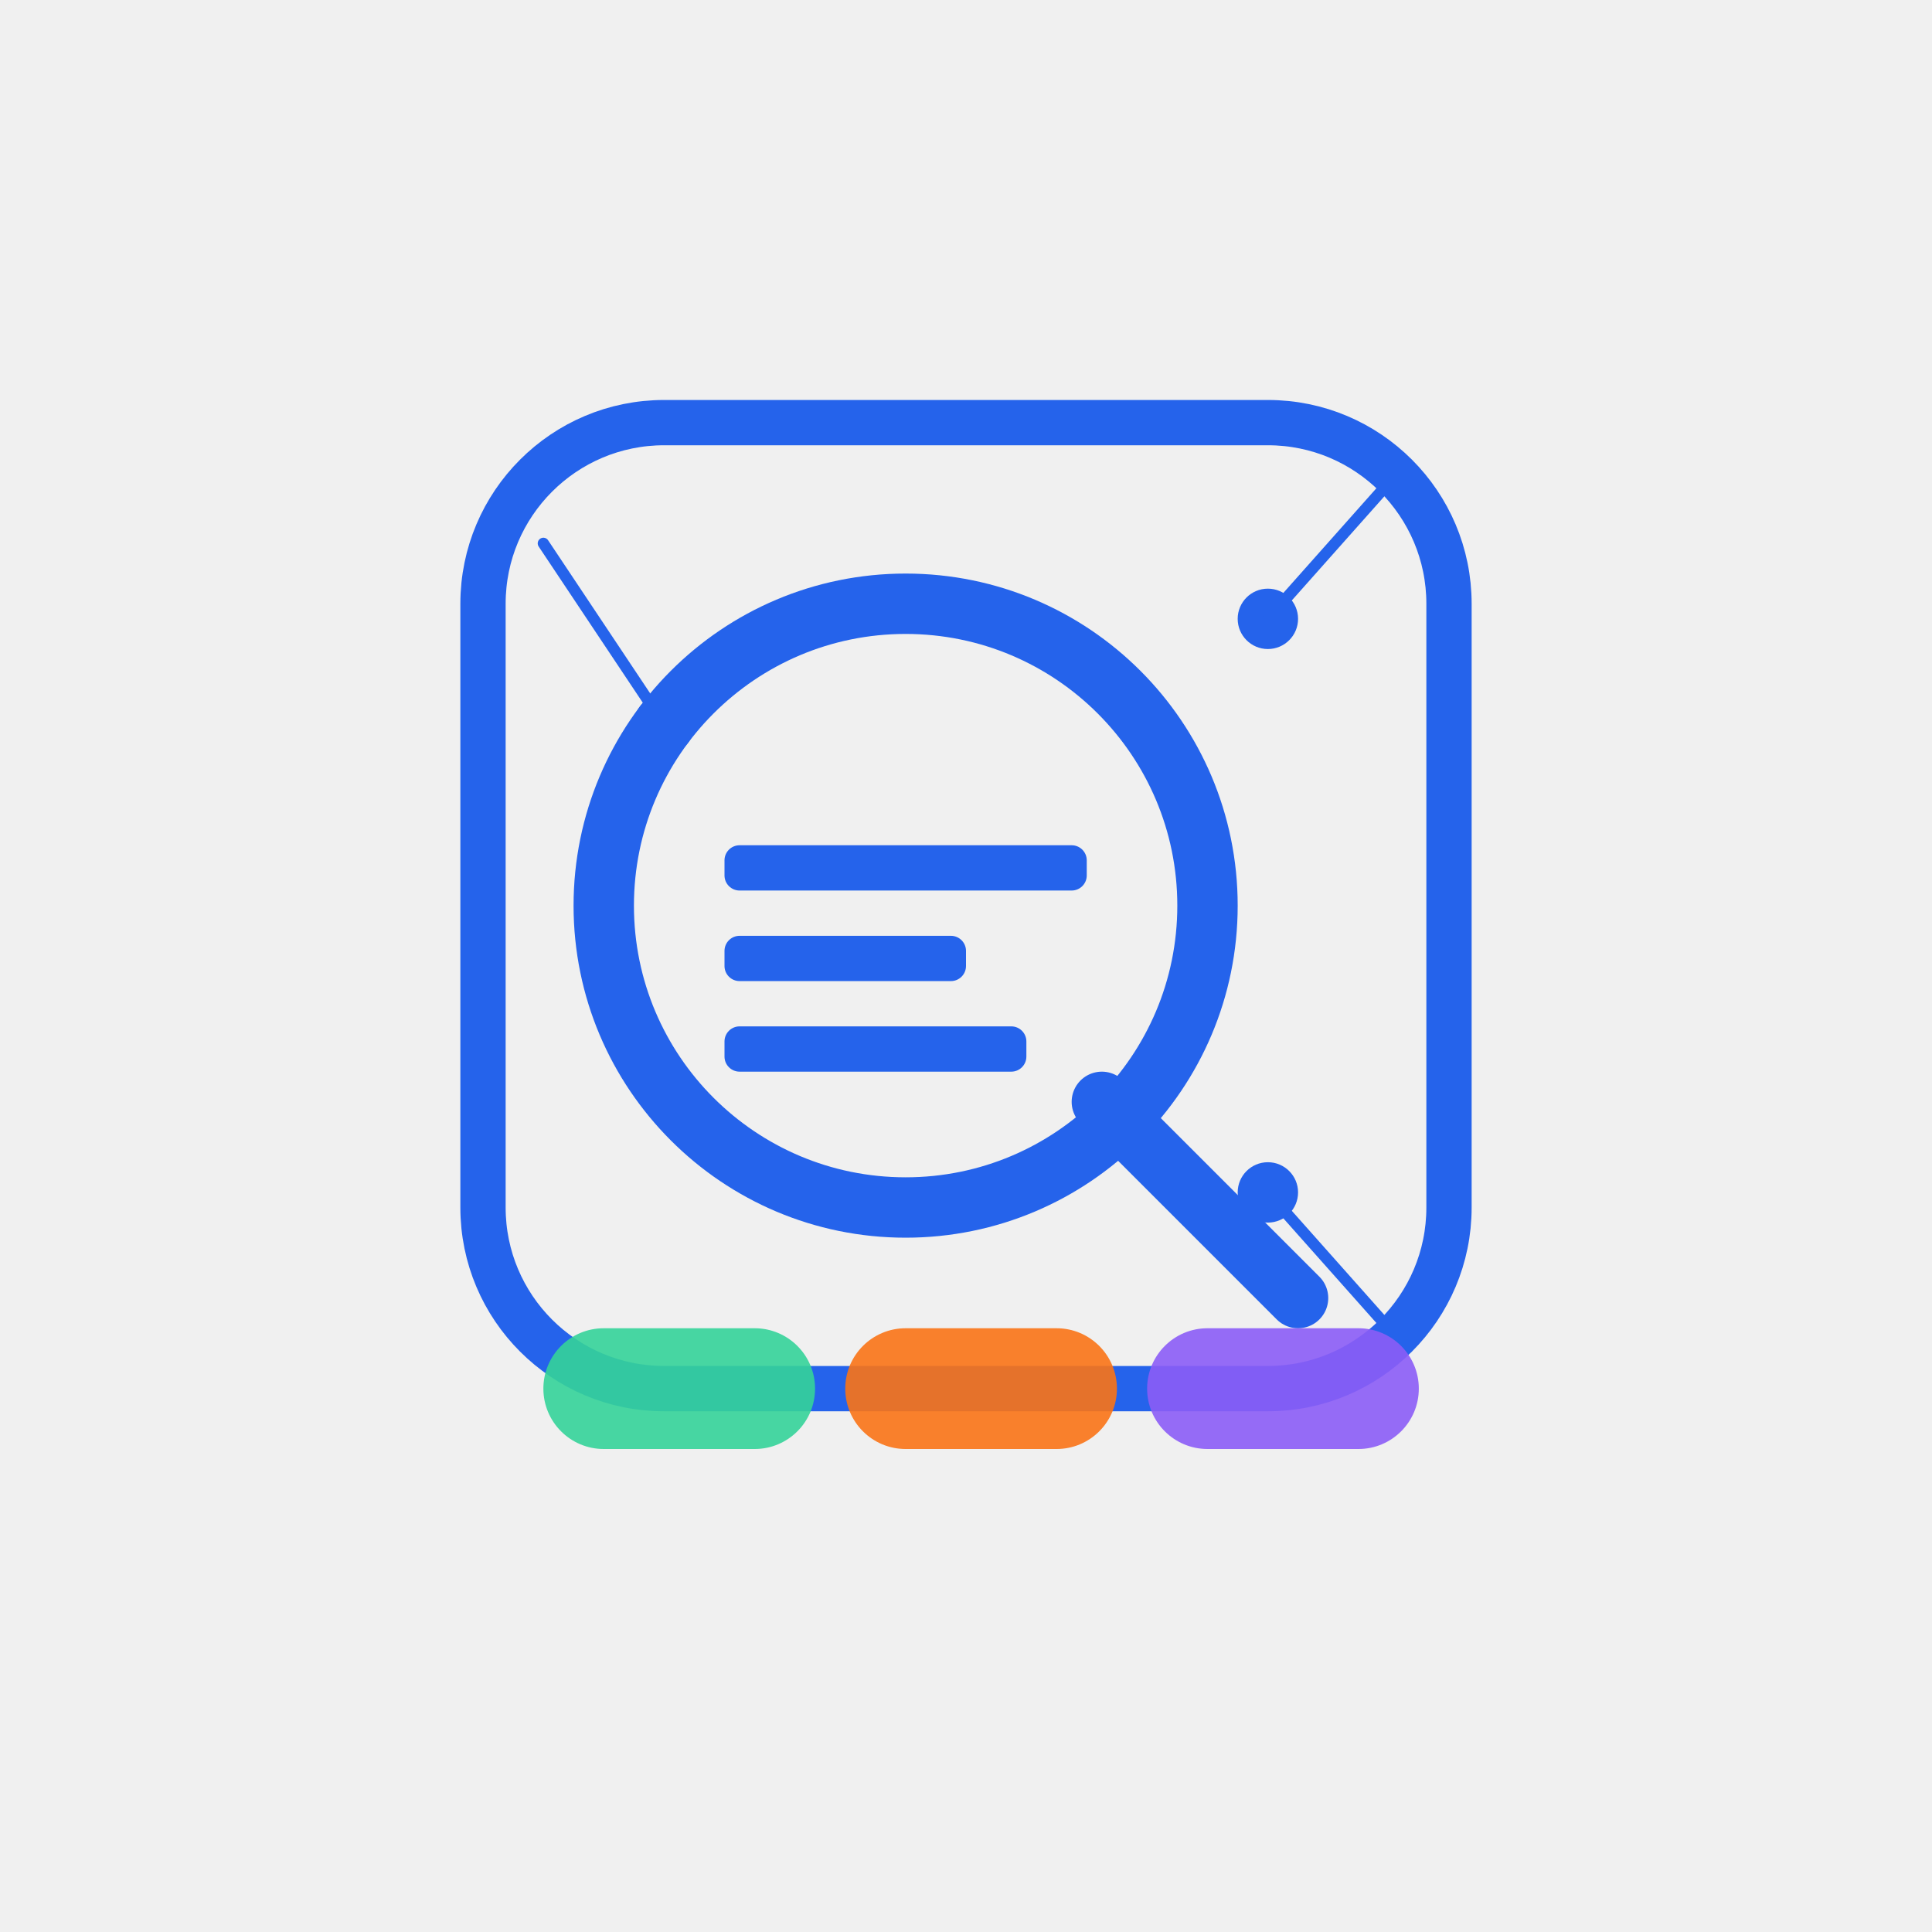
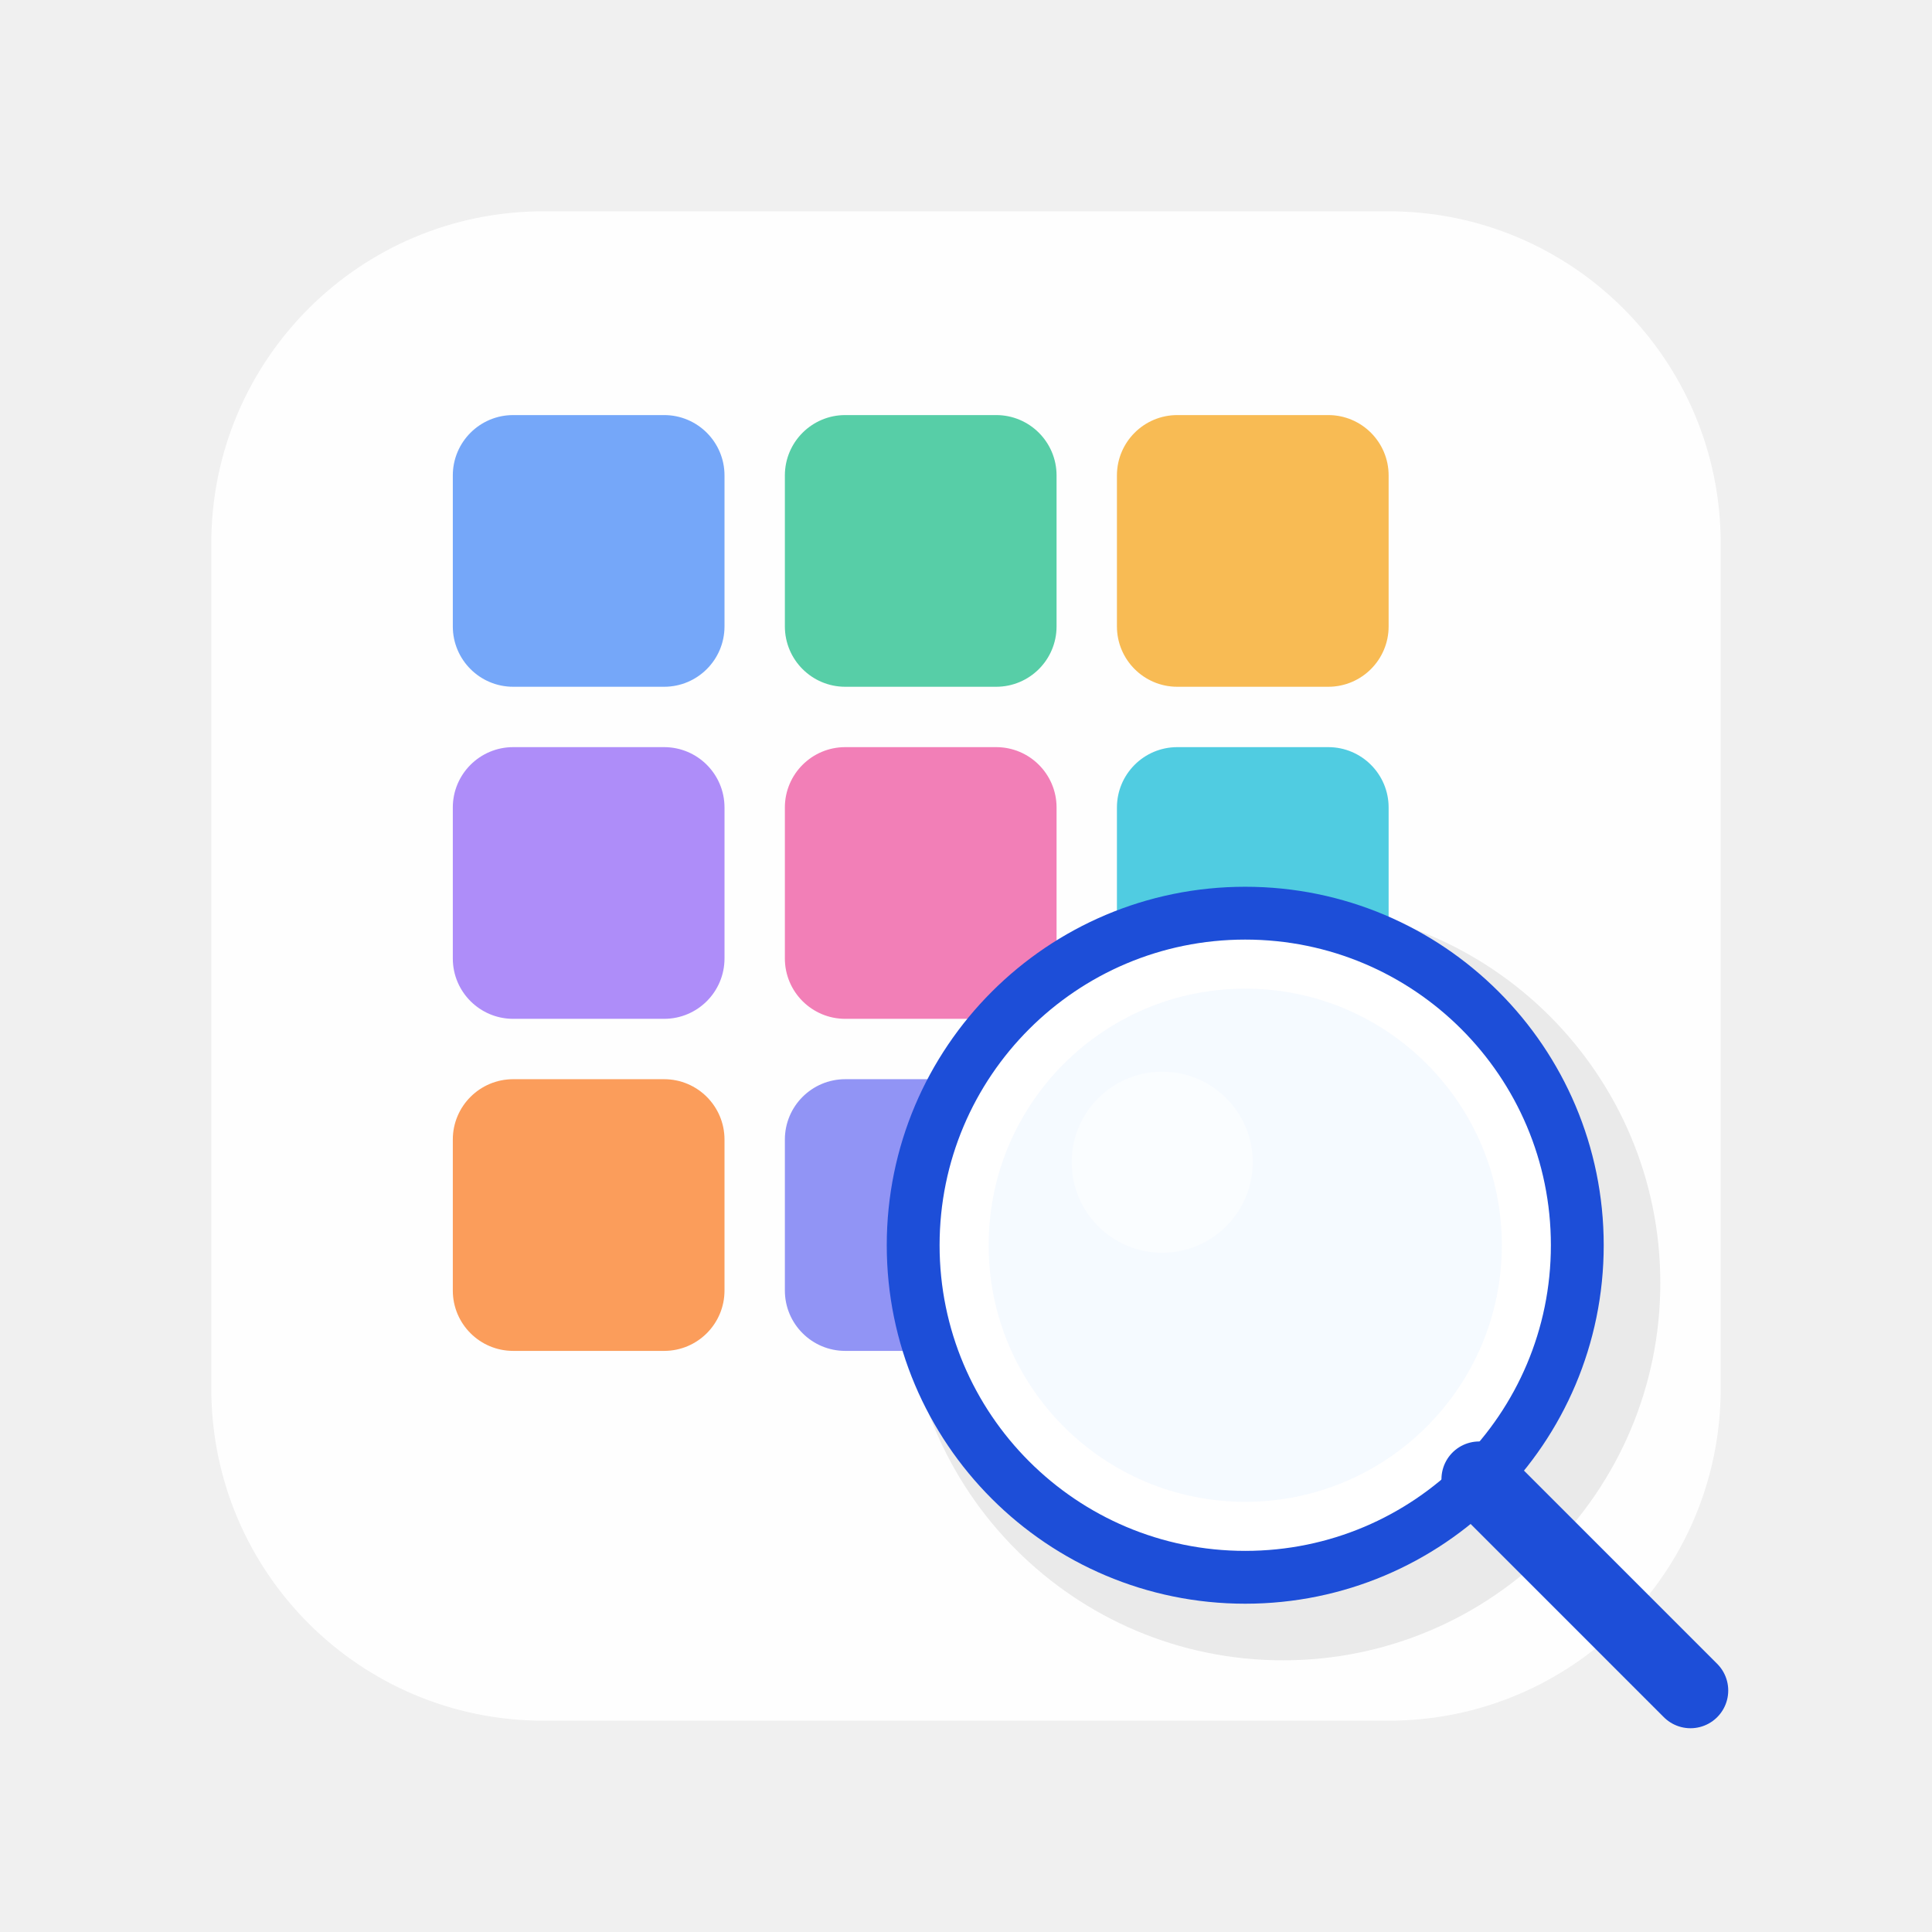
<svg xmlns="http://www.w3.org/2000/svg" width="512" height="512" viewBox="0 0 512 512" fill="none">
-   <rect cx="256" cy="256" r="240" fill="#F0F4F8" />
-   <rect x="128" y="112" width="256" height="256" rx="48" stroke="#2563EB" stroke-width="12" />
-   <circle cx="240" cy="240" r="80" stroke="#2563EB" stroke-width="16" fill="none" />
-   <line x1="292" y1="292" x2="344" y2="344" stroke="#2563EB" stroke-width="16" stroke-linecap="round" />
-   <rect x="192" y="224" width="96" height="12" rx="4" fill="#2563EB" />
-   <rect x="192" y="248" width="64" height="12" rx="4" fill="#2563EB" />
-   <rect x="192" y="272" width="80" height="12" rx="4" fill="#2563EB" />
-   <circle cx="176" cy="192" r="8" fill="#2563EB" />
-   <circle cx="336" cy="164" r="8" fill="#2563EB" />
-   <circle cx="336" cy="316" r="8" fill="#2563EB" />
-   <rect x="144" y="352" width="72" height="32" rx="16" fill="#34D399" opacity="0.9" />
-   <rect x="224" y="352" width="72" height="32" rx="16" fill="#F97316" opacity="0.9" />
-   <rect x="304" y="352" width="72" height="32" rx="16" fill="#8B5CF6" opacity="0.9" />
-   <path d="M176 192 L144 144" stroke="#2563EB" stroke-width="3" stroke-linecap="round" />
-   <path d="M336 164 L368 128" stroke="#2563EB" stroke-width="3" stroke-linecap="round" />
-   <path d="M336 316 L368 352" stroke="#2563EB" stroke-width="3" stroke-linecap="round" />
+   <rect x="56" y="56" width="400" height="400" rx="88" fill="white" opacity="0.95" />
+   <rect x="120" y="110" width="72" height="72" rx="16" fill="#3B82F6" opacity="0.7" />
+   <rect x="208" y="110" width="72" height="72" rx="16" fill="#10B981" opacity="0.7" />
+   <rect x="296" y="110" width="72" height="72" rx="16" fill="#F59E0B" opacity="0.7" />
+   <rect x="120" y="198" width="72" height="72" rx="16" fill="#8B5CF6" opacity="0.7" />
+   <rect x="208" y="198" width="72" height="72" rx="16" fill="#EC4899" opacity="0.7" />
+   <rect x="296" y="198" width="72" height="72" rx="16" fill="#06B6D4" opacity="0.7" />
+   <rect x="120" y="286" width="72" height="72" rx="16" fill="#F97316" opacity="0.7" />
+   <rect x="208" y="286" width="72" height="72" rx="16" fill="#6366F1" opacity="0.7" />
+   <rect x="296" y="286" width="72" height="72" rx="16" fill="#14B8A6" opacity="0.7" />
+   <circle cx="340" cy="340" r="100" fill="black" opacity="0.08" />
+   <circle cx="330" cy="330" r="88" fill="white" stroke="#1D4ED8" stroke-width="14" />
+   <circle cx="330" cy="330" r="68" fill="#EFF6FF" opacity="0.6" />
+   <circle cx="308" cy="308" r="24" fill="white" opacity="0.5" />
+   <line x1="392" y1="392" x2="448" y2="448" stroke="#1D4ED8" stroke-width="20" stroke-linecap="round" />
</svg>
